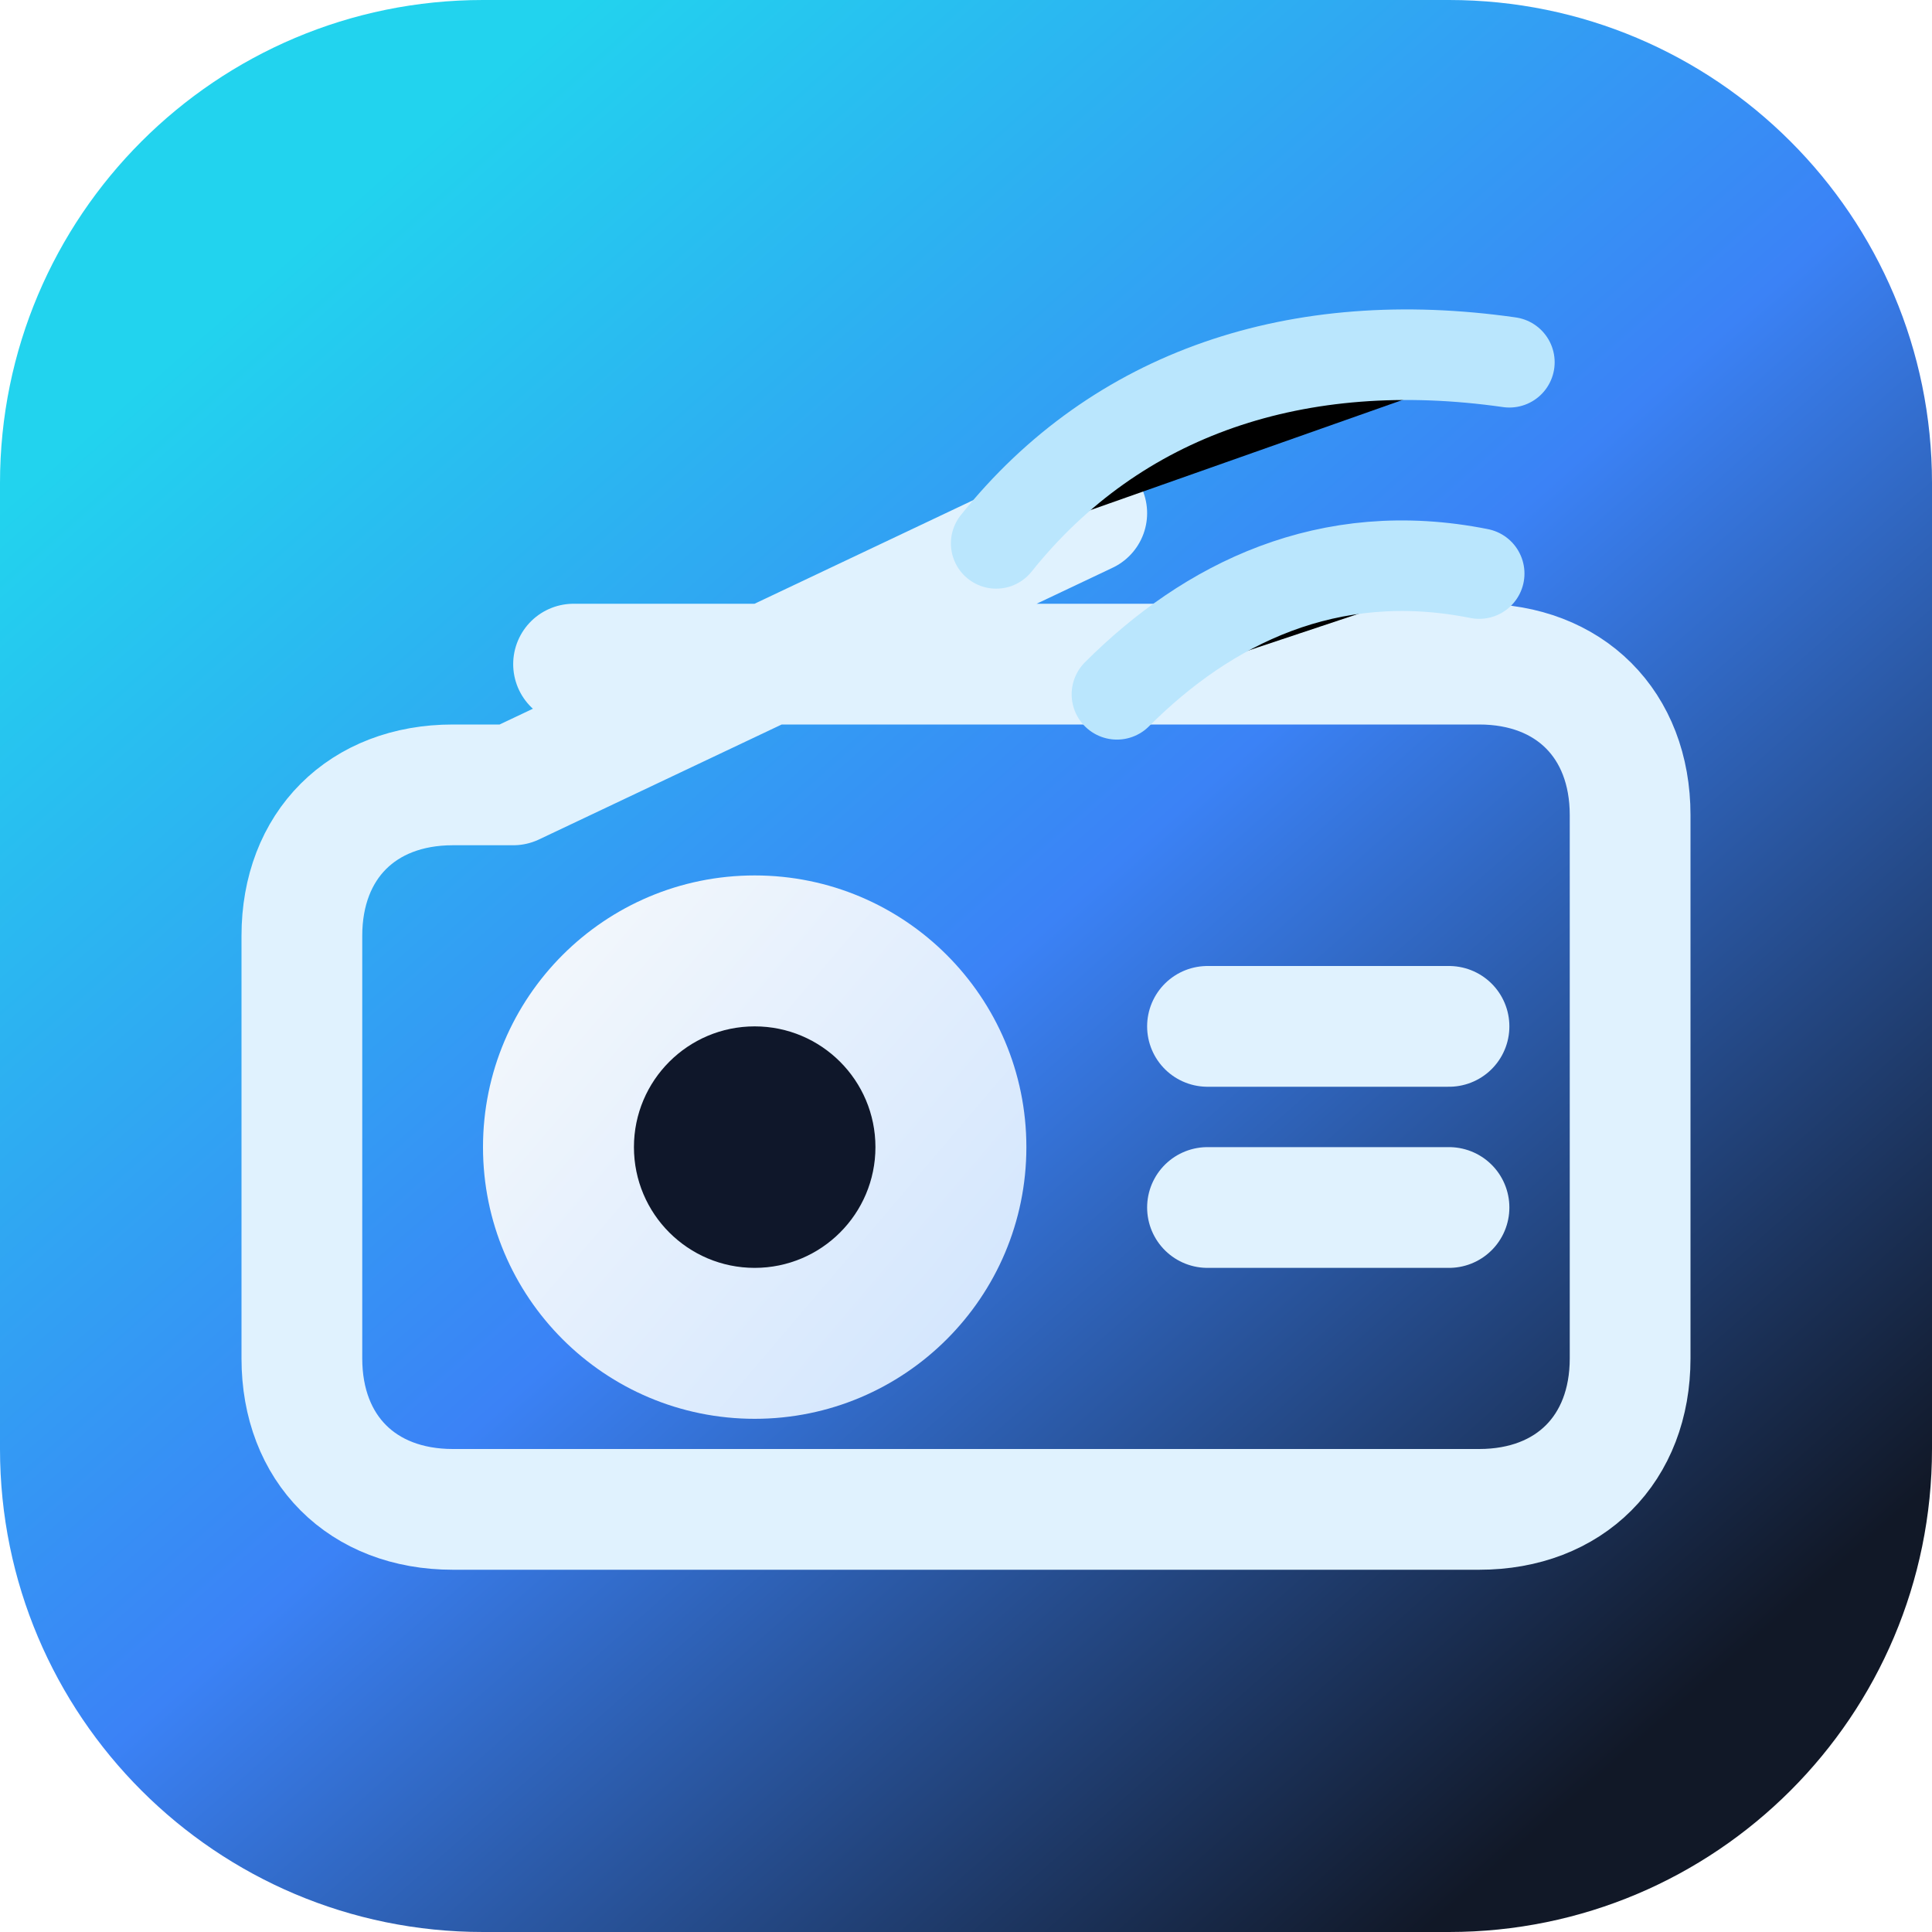
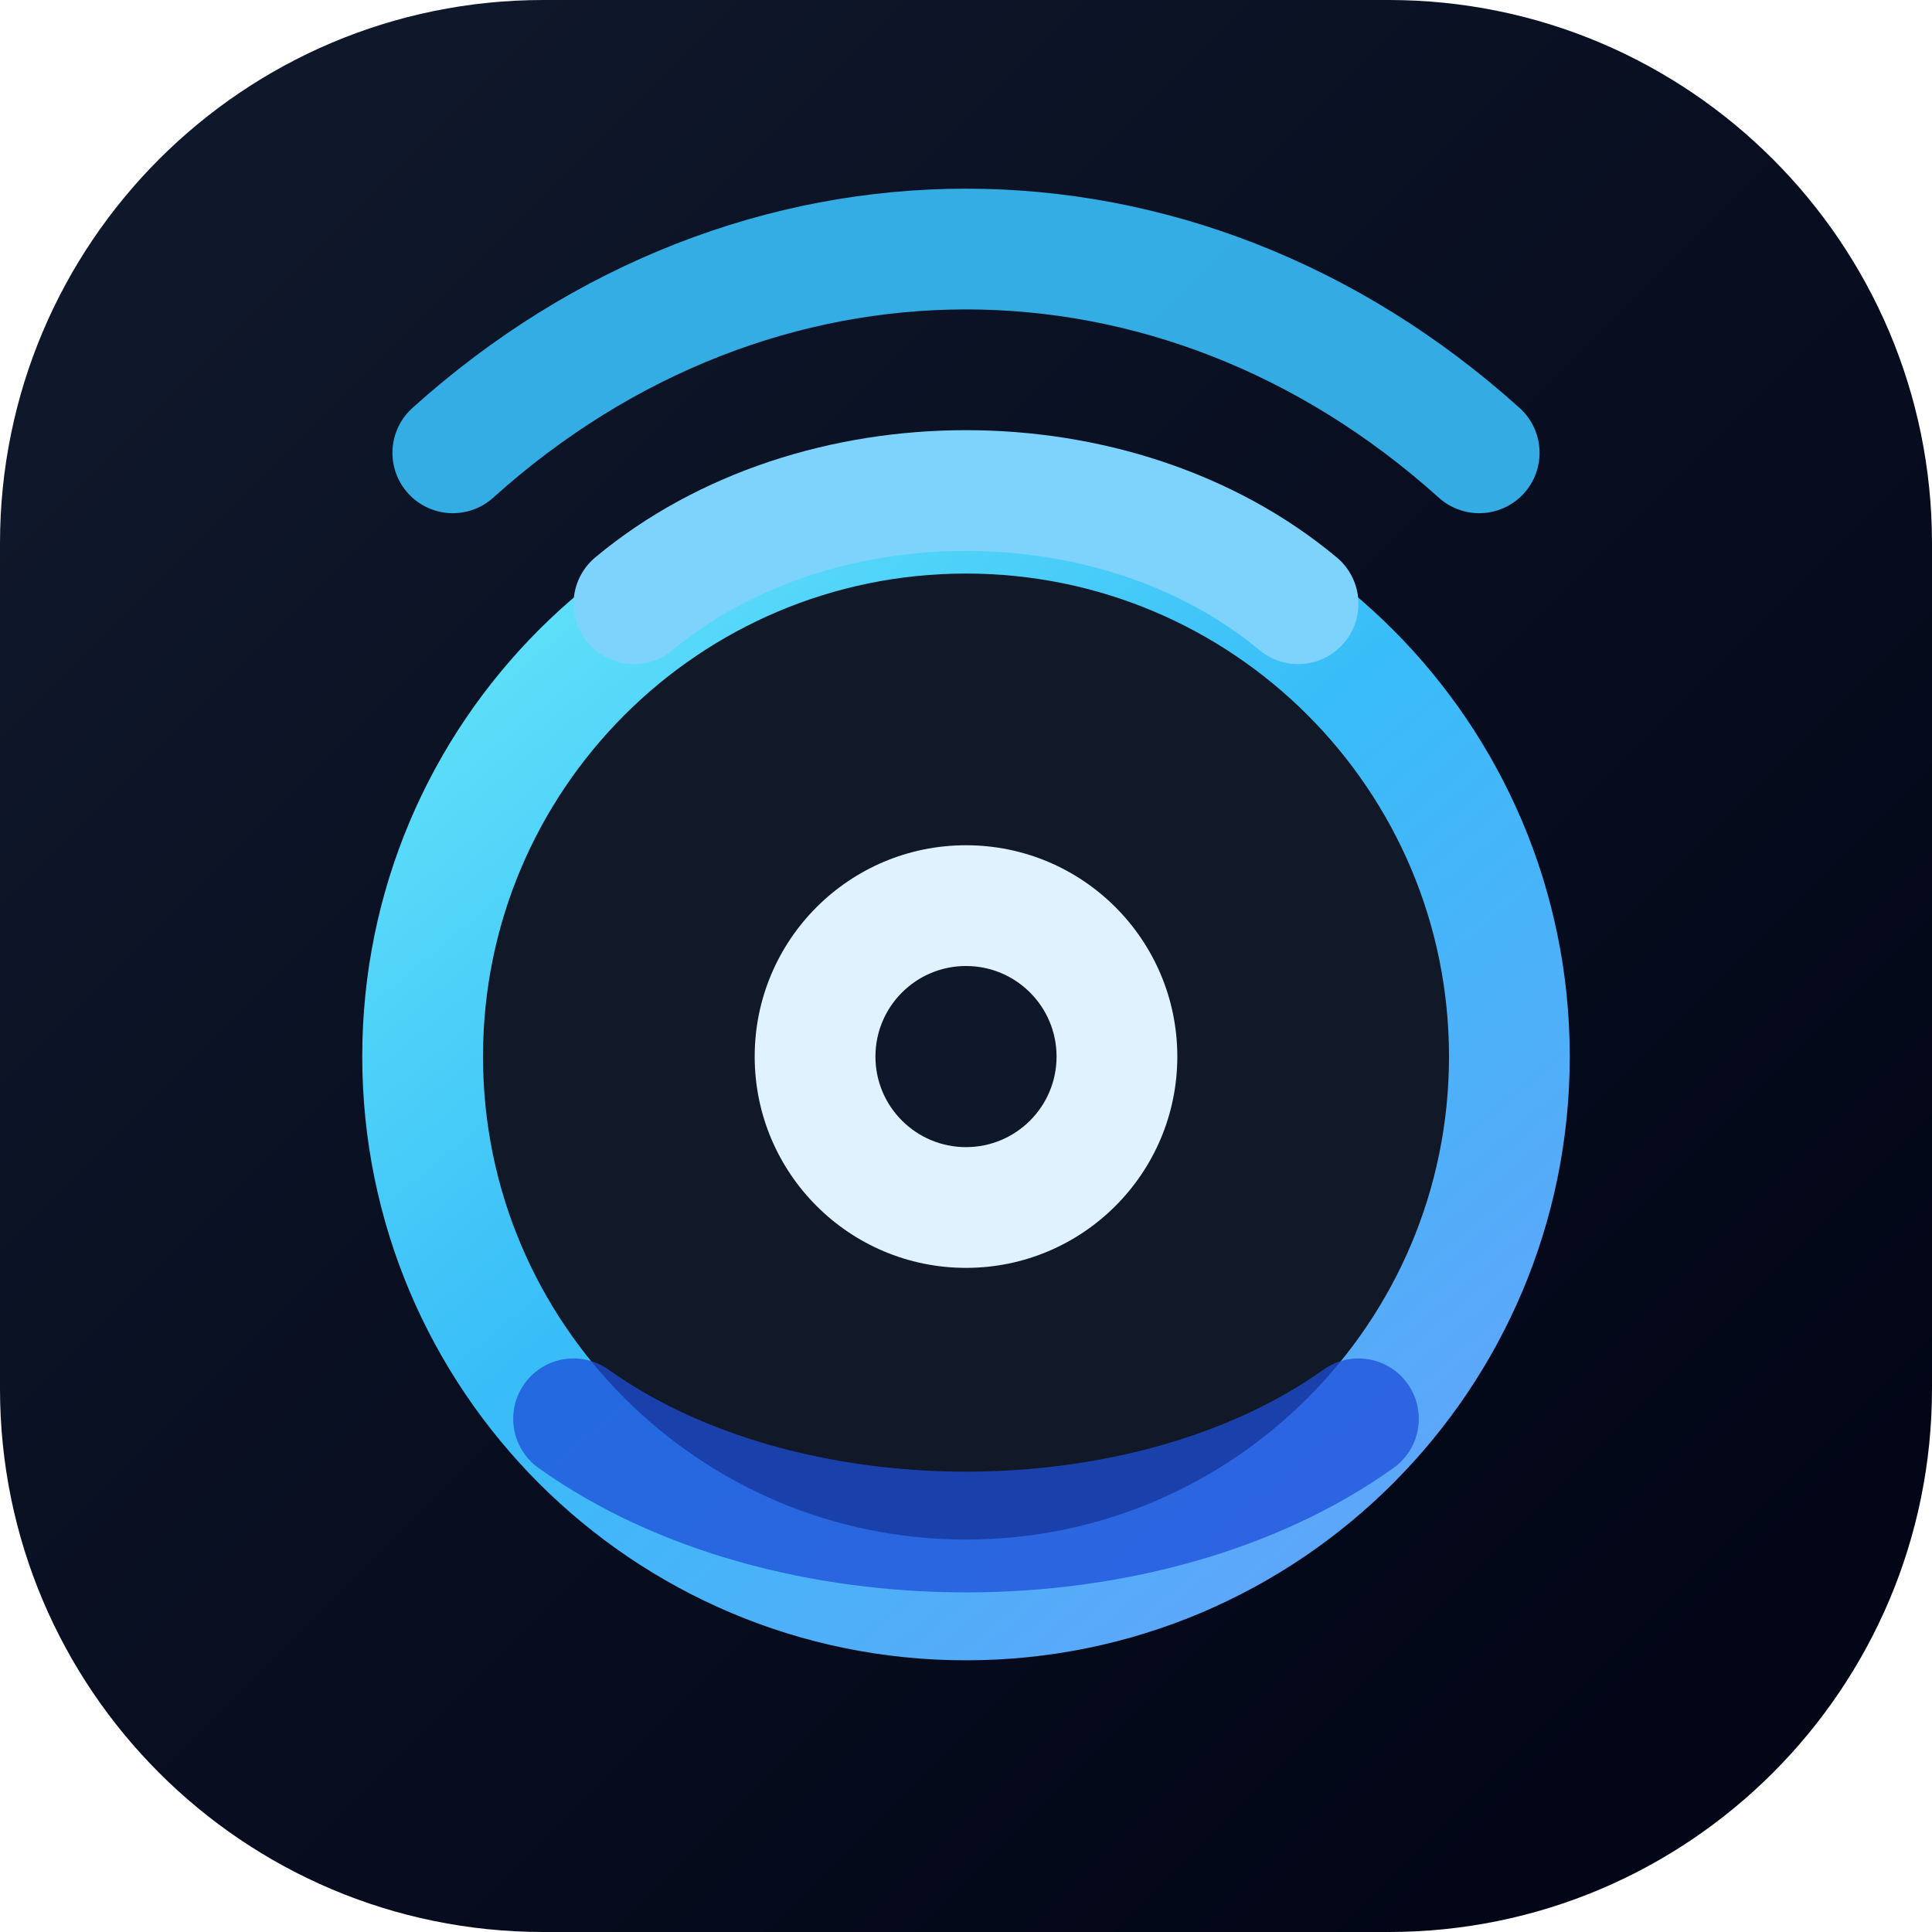
<svg xmlns="http://www.w3.org/2000/svg" viewBox="0 0 64 64">
  <defs>
-     <linearGradient id="bg" x1="10" y1="8" x2="54" y2="58" gradientUnits="userSpaceOnUse">
-       <stop stop-color="#22d3ee" />
-       <stop offset="0.5" stop-color="#3b82f6" />
-       <stop offset="1" stop-color="#111827" />
+     <linearGradient id="bg" x1="8" y1="8" x2="56" y2="56" gradientUnits="userSpaceOnUse">
+       <stop stop-color="#0f172a" />
+       <stop offset="1" stop-color="#020617" />
    </linearGradient>
-     <linearGradient id="dial" x1="19" y1="25" x2="46" y2="48" gradientUnits="userSpaceOnUse">
-       <stop stop-color="#f8fafc" />
-       <stop offset="1" stop-color="#bfdbfe" />
+     <linearGradient id="ring" x1="18" y1="14" x2="48" y2="50" gradientUnits="userSpaceOnUse">
+       <stop stop-color="#67e8f9" />
+       <stop offset="0.5" stop-color="#38bdf8" />
+       <stop offset="1" stop-color="#60a5fa" />
    </linearGradient>
  </defs>
-   <rect width="64" height="64" rx="16" fill="url(#bg)" />
-   <path d="M19 22h30c3 0 5 2 5 5v18c0 3-2 5-5 5H15c-3 0-5-2-5-5V31c0-3 2-5 5-5h2l19-9" fill="none" stroke="#e0f2fe" stroke-width="4" stroke-linecap="round" stroke-linejoin="round" />
-   <circle cx="25" cy="38" r="9" fill="url(#dial)" />
-   <circle cx="25" cy="38" r="4" fill="#0f172a" />
-   <path d="M40 34h8M40 40h8" stroke="#e0f2fe" stroke-width="4" stroke-linecap="round" />
-   <path d="M33 18c4-5 10-7 17-6M37 23c3-3 7-5 12-4" stroke="#bae6fd" stroke-width="3" stroke-linecap="round" />
+   <rect width="64" height="64" rx="18" fill="url(#bg)" />
+   <circle cx="32" cy="35" r="18" fill="#111827" stroke="url(#ring)" stroke-width="4" />
+   <circle cx="32" cy="35" r="7" fill="#e0f2fe" />
+   <circle cx="32" cy="35" r="3" fill="#0f172a" />
+   <path d="M21 20c6-5 16-5 22 0" fill="none" stroke="#7dd3fc" stroke-width="4" stroke-linecap="round" />
+   <path d="M15 15c10-9 24-9 34 0" fill="none" stroke="#38bdf8" stroke-width="4" stroke-linecap="round" opacity="0.9" />
+   <path d="M19 47c7 5 19 5 26 0" fill="none" stroke="#1d4ed8" stroke-width="4" stroke-linecap="round" opacity="0.75" />
</svg>
